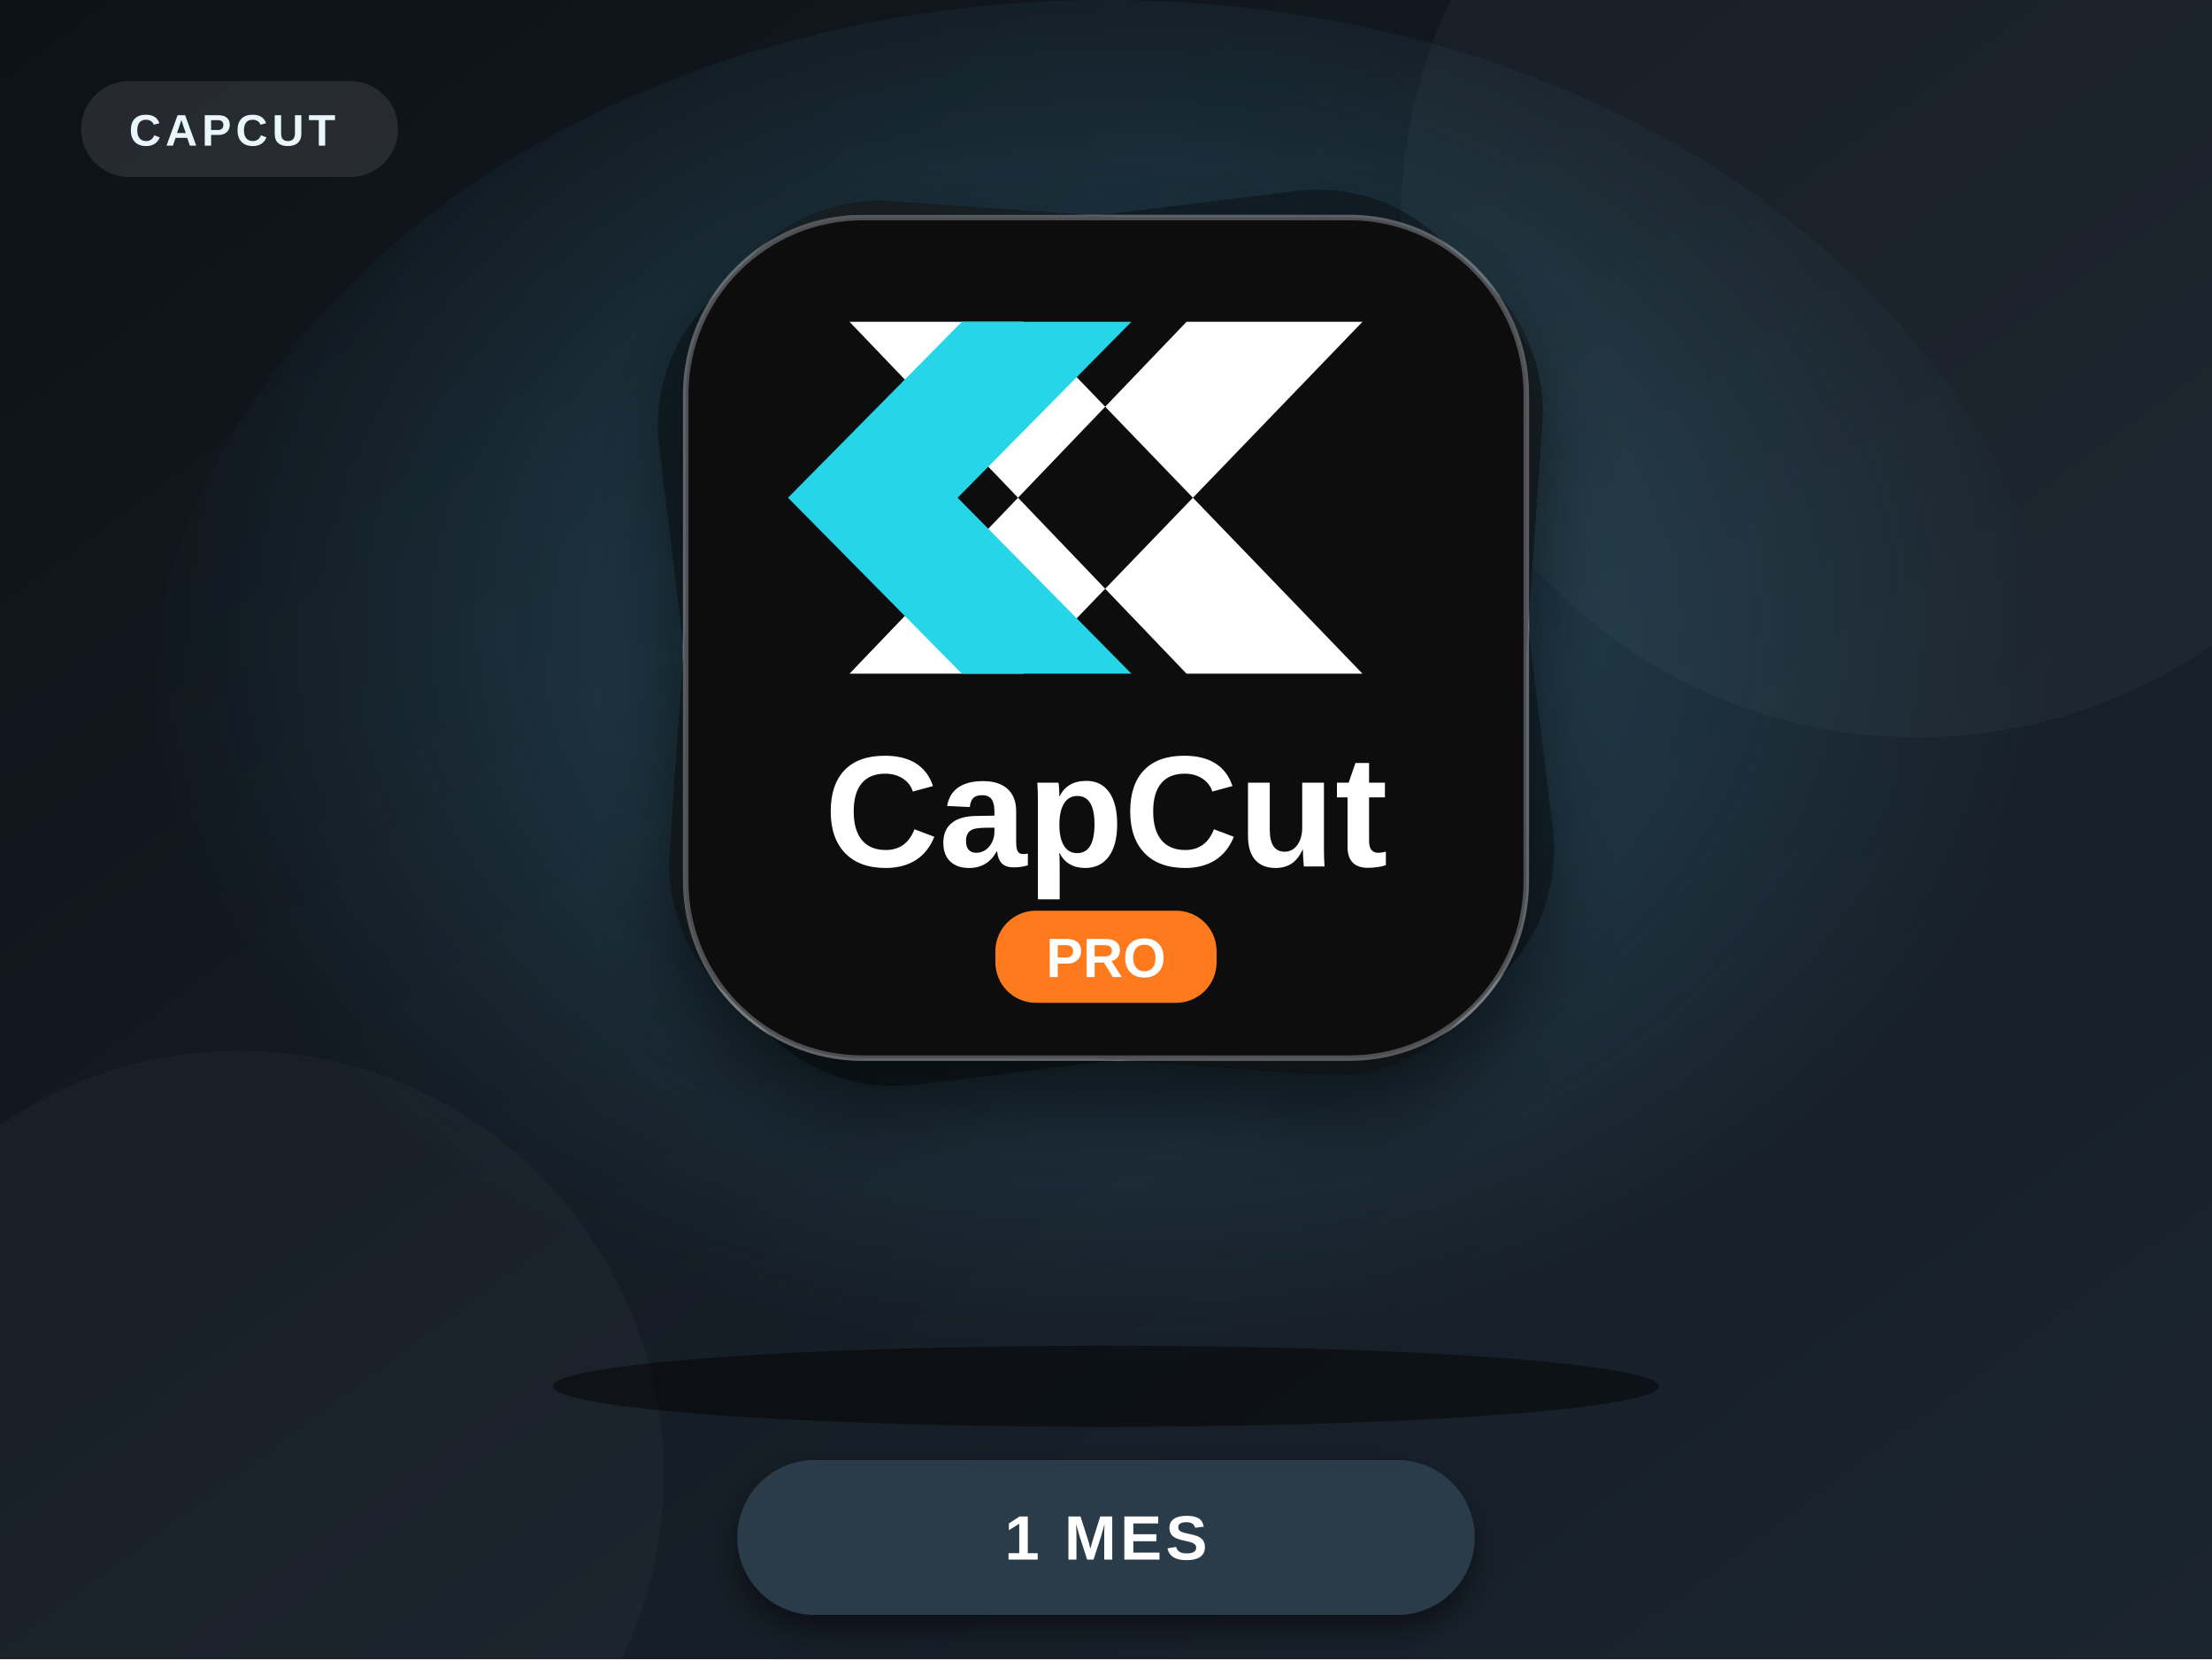
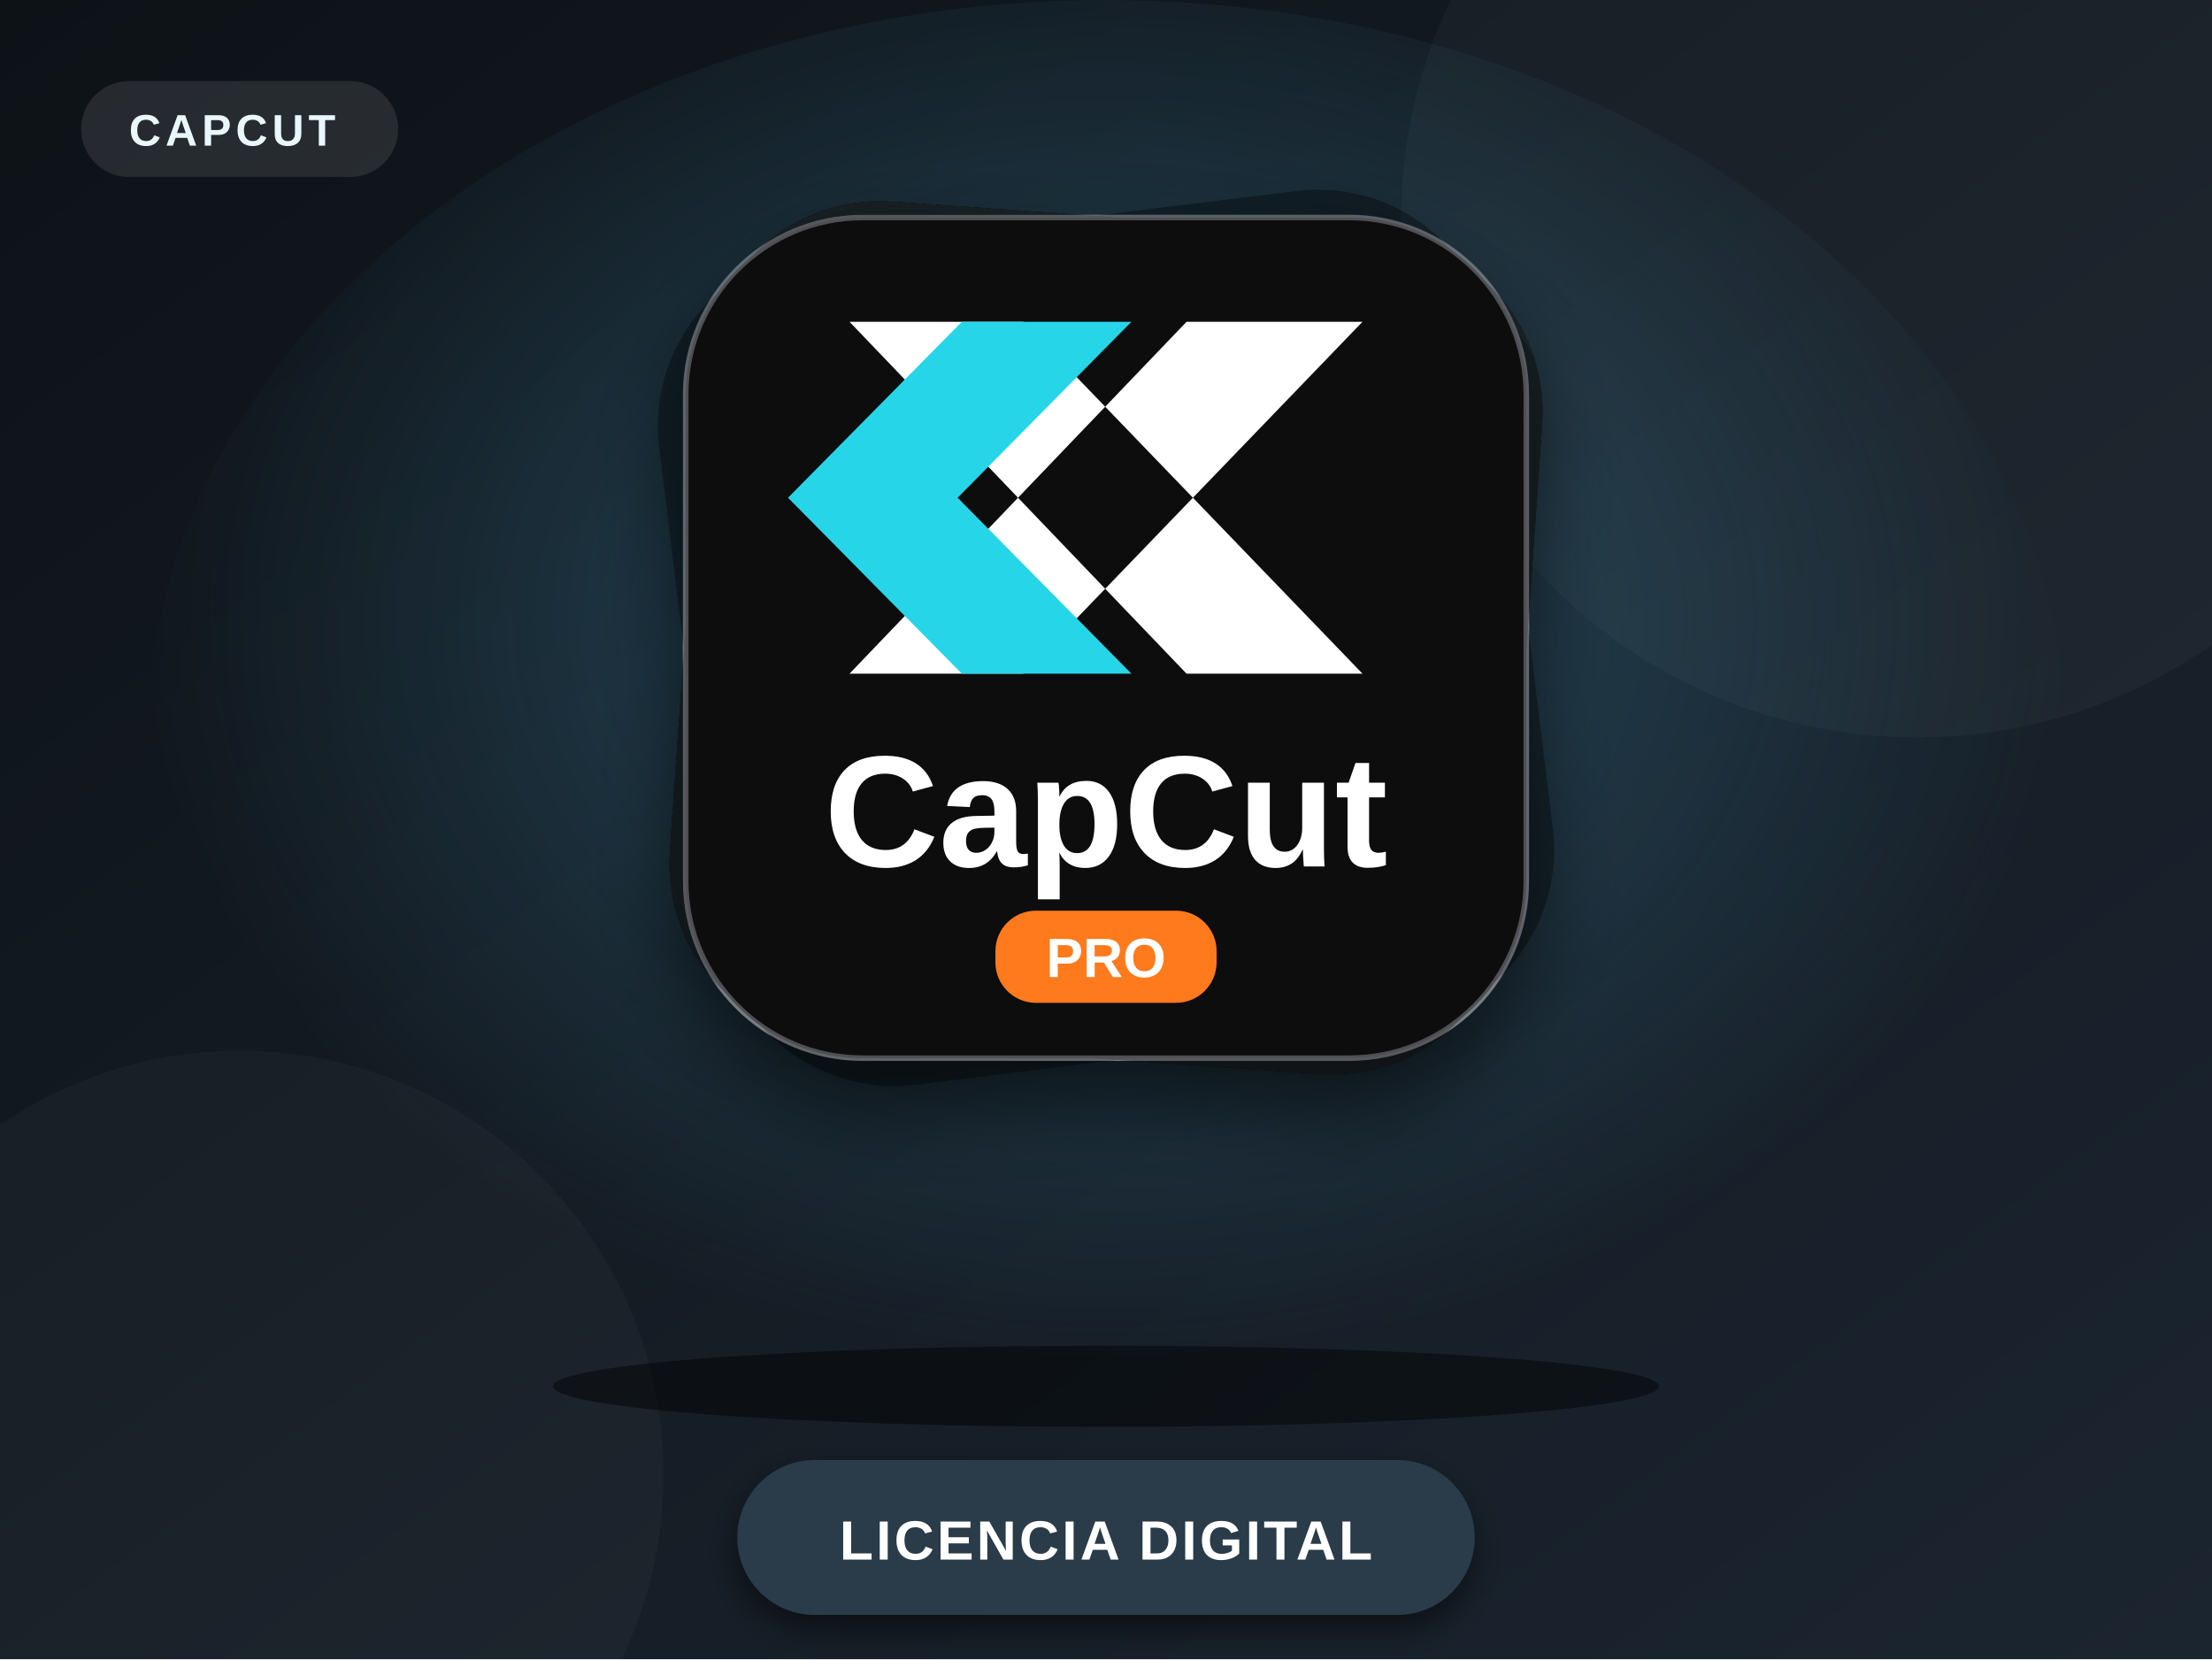
- <svg xmlns="http://www.w3.org/2000/svg" viewBox="0 0 1200 900" role="img" aria-label="CAPCUT 1 MES">
+ <svg xmlns="http://www.w3.org/2000/svg" viewBox="0 0 1200 900" role="img" aria-label="CAPCUT LICENCIA DIGITAL">
  <defs>
    <linearGradient id="bg" x1="0" y1="0" x2="1" y2="1">
      <stop offset="0" stop-color="#0d1217" />
      <stop offset="1" stop-color="#1b2530" />
    </linearGradient>
    <radialGradient id="gl" cx=".5" cy=".42" r=".5">
      <stop offset="0" stop-color="#4aa3c7" stop-opacity="0.38" />
      <stop offset="1" stop-color="#4aa3c7" stop-opacity="0" />
    </radialGradient>
    <filter id="sh" x="-30%" y="-20%" width="160%" height="160%">
      <feDropShadow dx="0" dy="22" stdDeviation="22" flood-color="#000" flood-opacity="0.6" />
    </filter>
    <filter id="ms" x="-30%" y="-30%" width="160%" height="180%">
      <feDropShadow dx="0" dy="8" stdDeviation="9" flood-color="#000" flood-opacity="0.5" />
    </filter>
  </defs>
  <rect width="1200" height="900" fill="url(#bg)" />
  <circle cx="1040" cy="120" r="280" fill="#ffffff" opacity="0.035" />
  <circle cx="130" cy="800" r="230" fill="#ffffff" opacity="0.03" />
  <ellipse cx="600" cy="400" rx="520" ry="400" fill="url(#gl)" />
  <ellipse cx="600" cy="752" rx="300" ry="22" fill="#000" opacity="0.45" />
  <g filter="url(#sh)">
    <rect x="372" y="118" width="456" height="456" rx="96" fill="#0c0c0f" opacity=".35" transform="rotate(-7 600 346)" />
    <rect x="372" y="118" width="456" height="456" rx="96" fill="#0c0c0f" opacity=".6" transform="rotate(4 600 346)" />
    <rect x="372" y="118" width="456" height="456" rx="96" fill="#0c0c0f" />
    <rect x="372" y="118" width="456" height="456" rx="96" fill="none" stroke="#ffffff" stroke-opacity="0.28" stroke-width="3" />
    <g transform="translate(600 270) scale(1.15) translate(-400 -250)">
      <path d="M279 167h82l160 166h-83zM279 333h82l160-166h-83z" fill="#fff" />
      <path d="M332 167h80l-82 83h-80zM332 333h80l-82-83h-80z" fill="#25d6e8" />
    </g>
    <text x="600" y="470" text-anchor="middle" font-size="86" font-weight="800" fill="#fff" font-family="Segoe UI, Helvetica Neue, Arial, sans-serif">CapCut</text>
    <rect x="540" y="494" rx="22" width="120" height="50" fill="#ff7a1a" />
    <text x="600" y="530" text-anchor="middle" font-size="30" font-weight="800" fill="#fff" font-family="Segoe UI, Helvetica Neue, Arial, sans-serif">PRO</text>
  </g>
  <g font-family="Segoe UI, Helvetica Neue, Arial, sans-serif" font-weight="800">
    <rect x="44" y="44" rx="26" width="172" height="52" fill="#ffffff" opacity="0.1" />
    <text x="70" y="79" font-size="24" letter-spacing="2.4" fill="#e9f6fb">CAPCUT</text>
    <rect x="400" y="792" rx="42" width="400" height="84" fill="#2a3a4a" filter="url(#ms)" />
-     <text x="600" y="846" text-anchor="middle" font-size="34" letter-spacing="2" fill="#fff">1 MES</text>
+     <text x="600" y="846" text-anchor="middle" font-size="30" letter-spacing="1.5" fill="#fff">LICENCIA DIGITAL</text>
  </g>
</svg>
